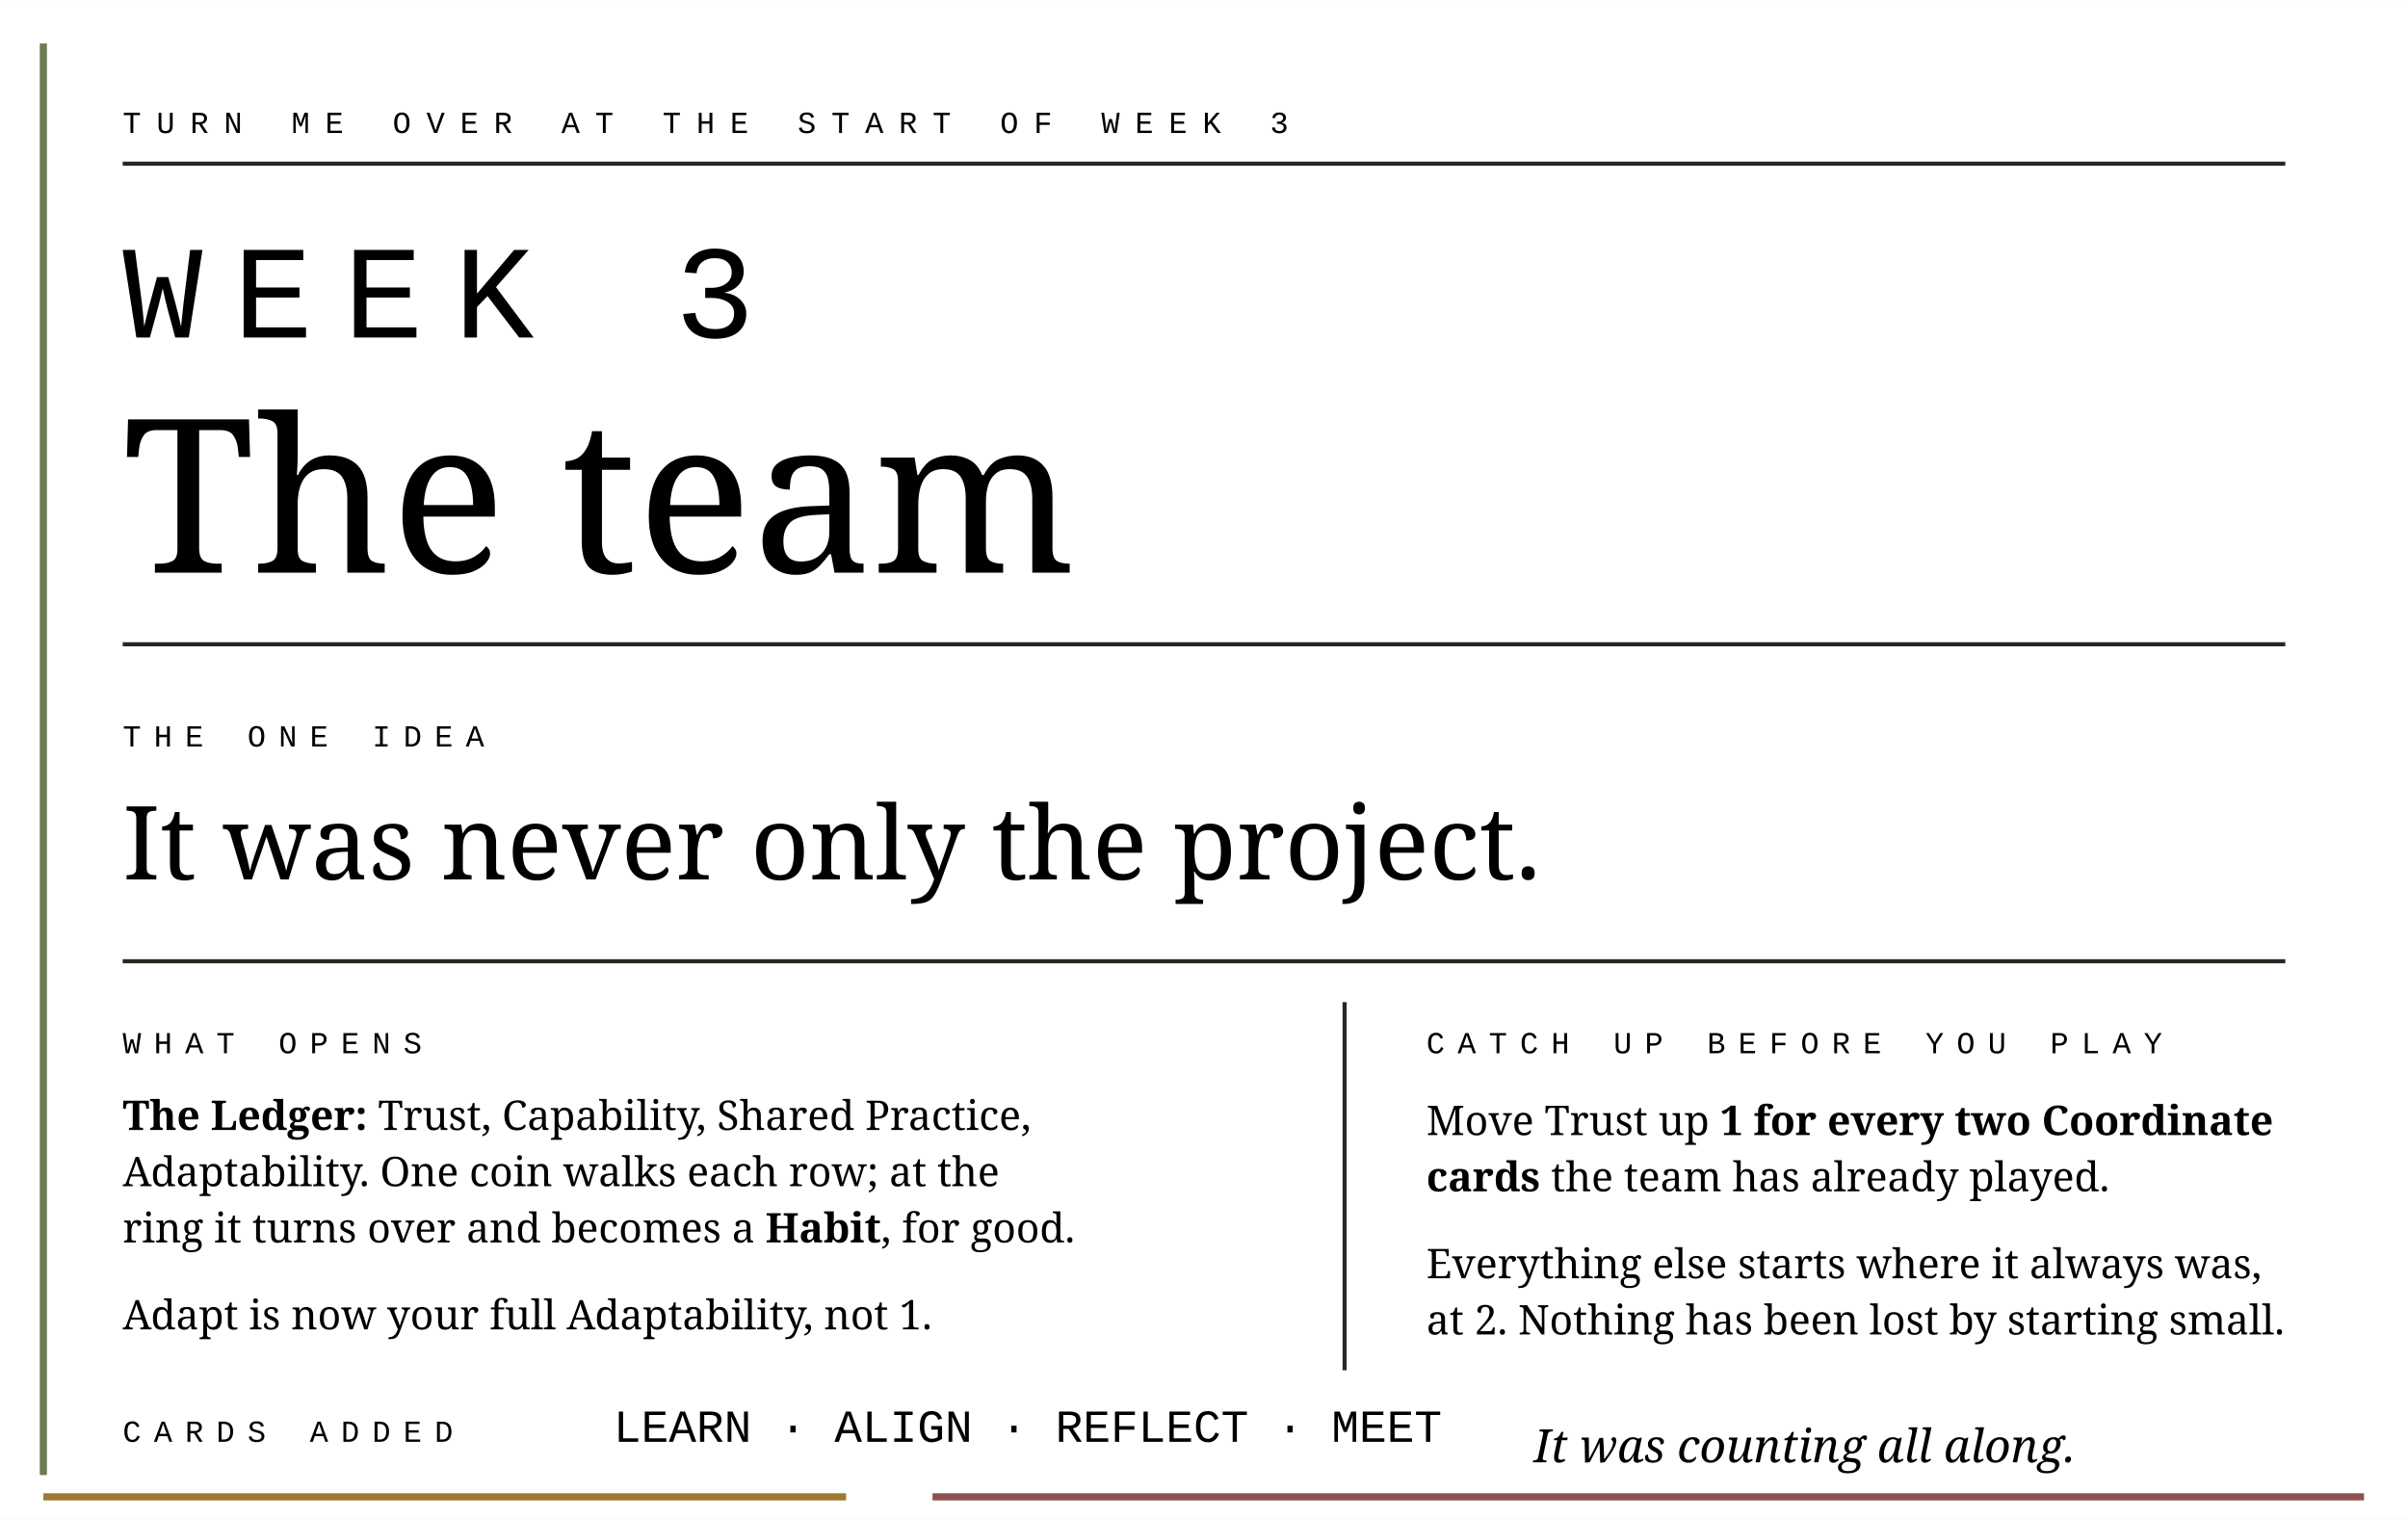
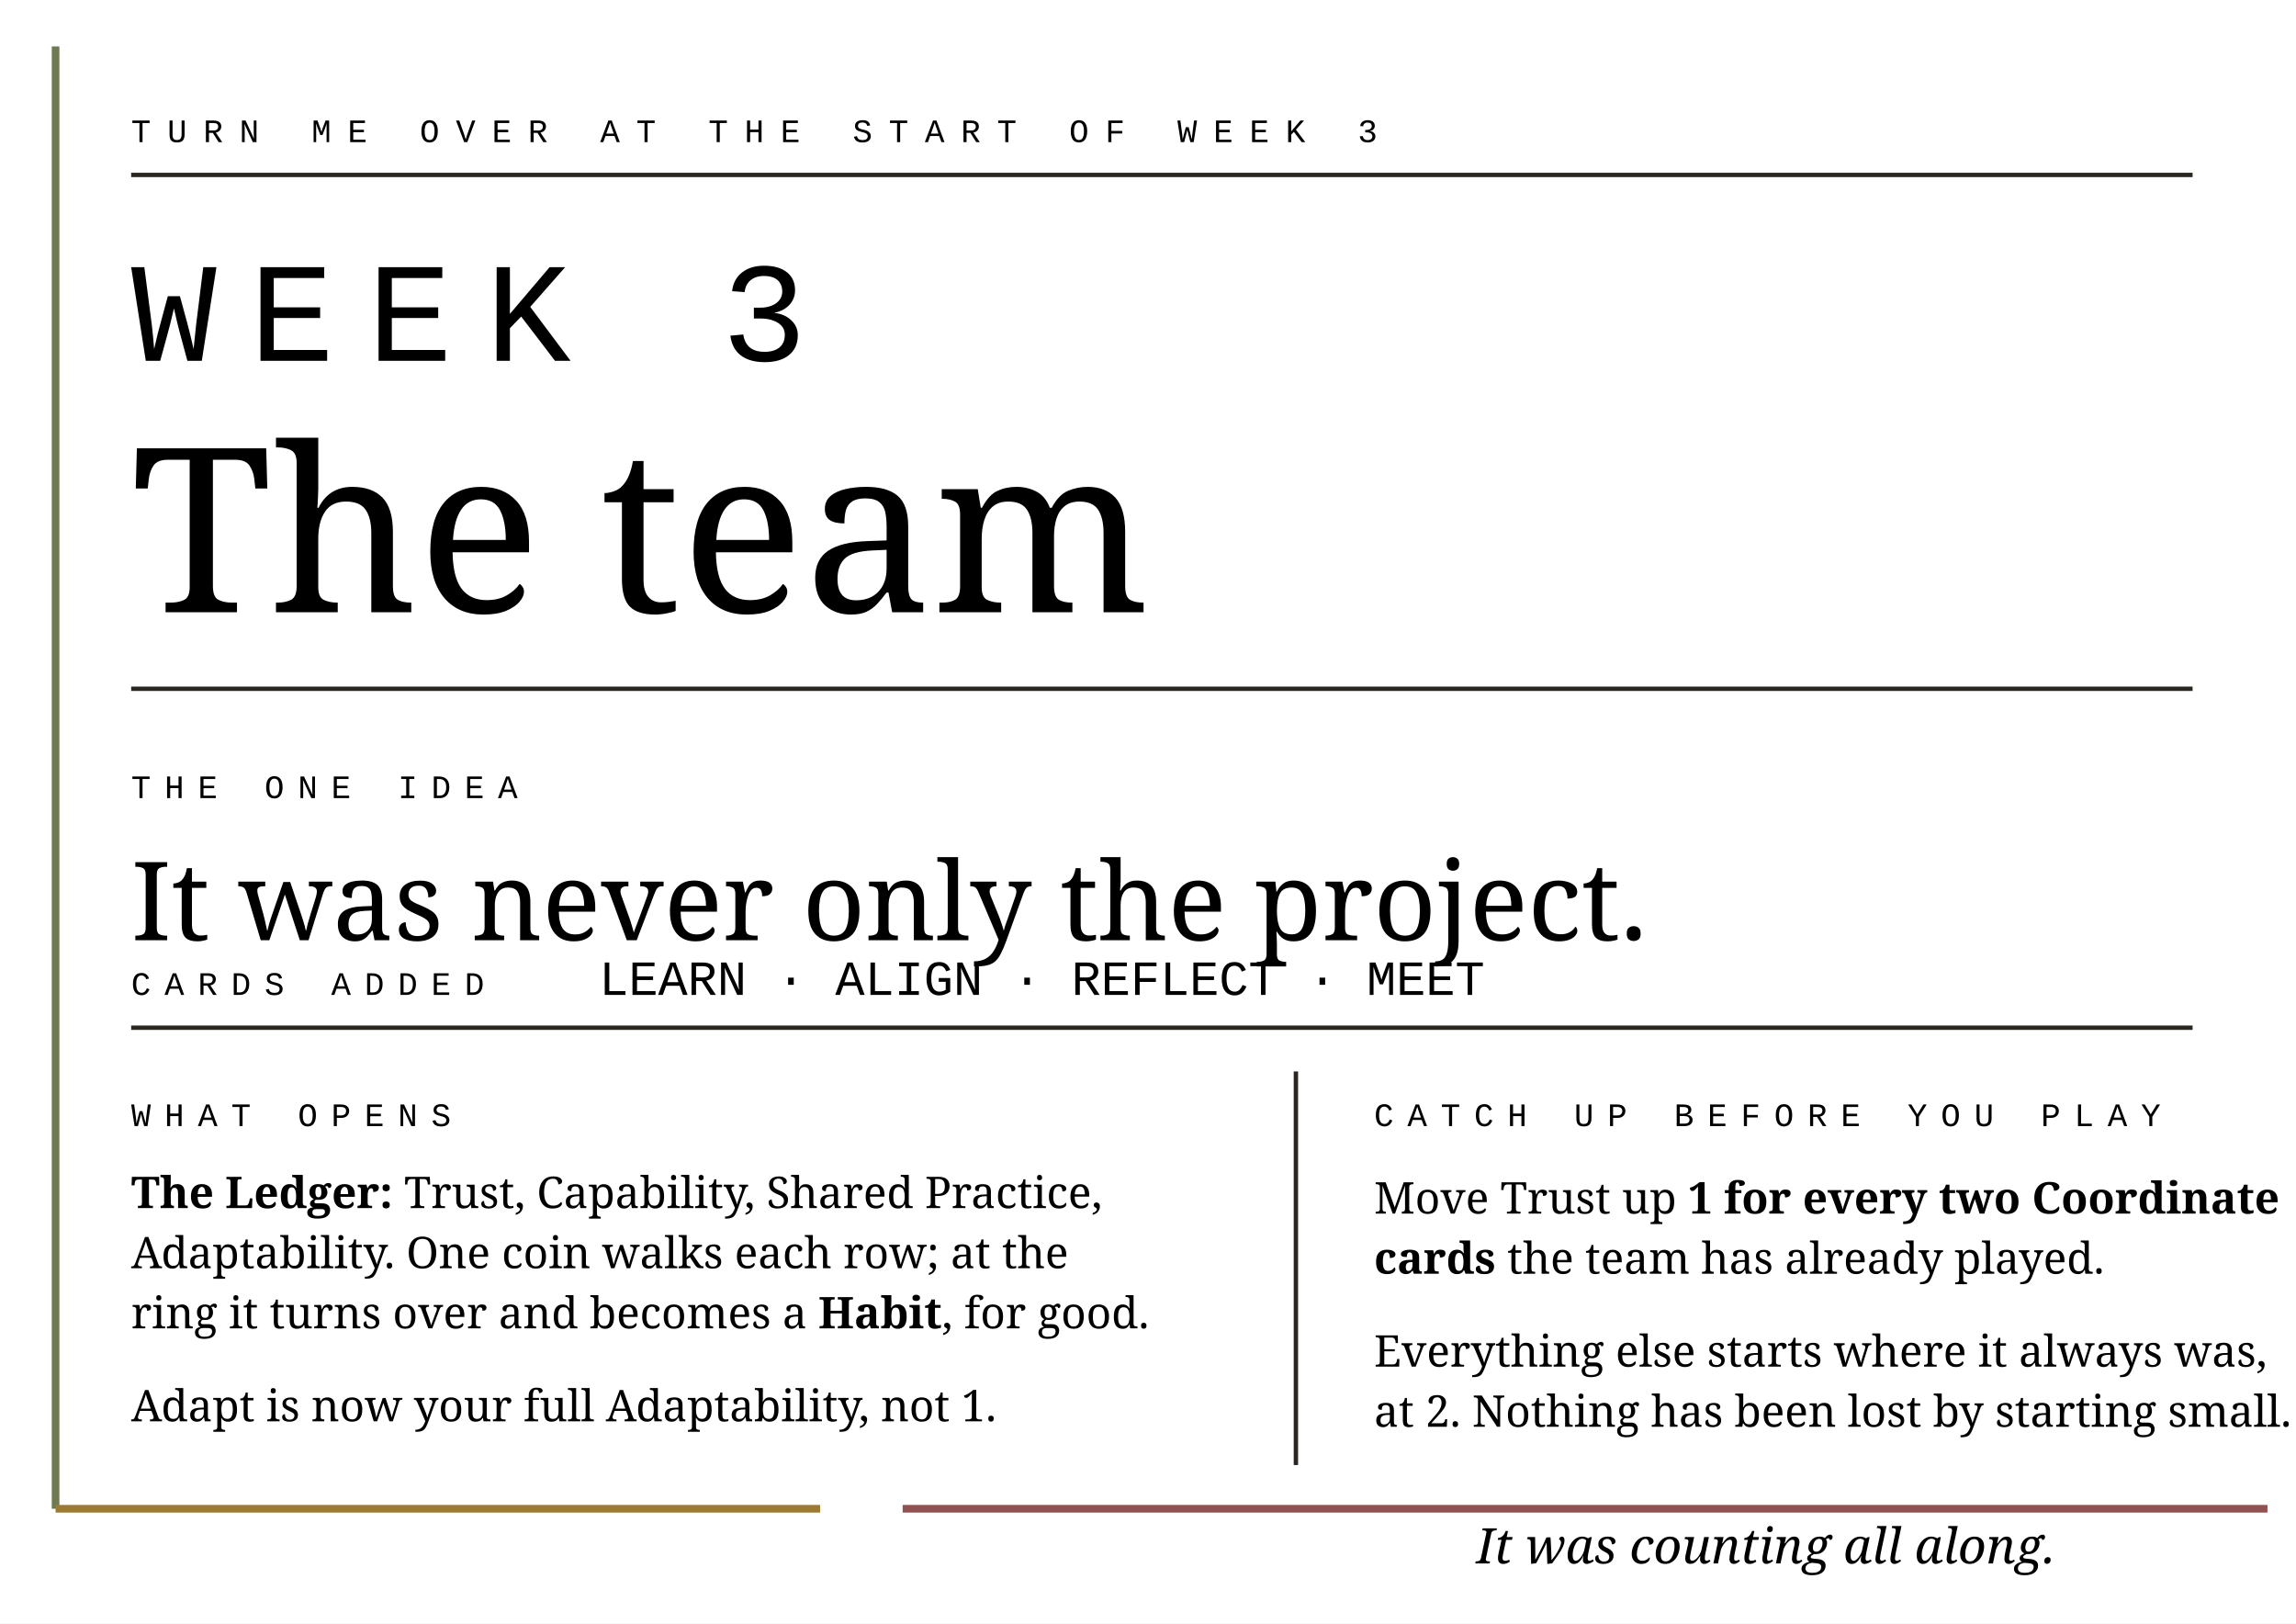
- <svg xmlns="http://www.w3.org/2000/svg" width="333mm" height="210mm" viewBox="0 0 471 297">
+ <svg xmlns="http://www.w3.org/2000/svg" width="297mm" height="210mm" viewBox="0 0 297 210">
  <style>
  .s { font-family:"EB Garamond",Garamond,Georgia,serif; fill:#000000; }
  .m { font-family:"IBM Plex Mono","Courier New",monospace; fill:#000000; }
  .h { fill:none; stroke:#2A2620; stroke-width:.8; }
  .q { fill:#000000; }
</style>
-   <rect width="471" height="297" fill="#FFFFFF" />
-   <text x="24" y="26" class="m q" font-size="6" letter-spacing="3">TURN ME OVER AT THE START OF WEEK 3</text>
-   <line x1="24" y1="32" x2="447" y2="32" class="h" />
-   <text x="24" y="66" class="m" font-size="26" letter-spacing="6">WEEK 3</text>
-   <text x="24" y="112" class="s" font-size="42">The team</text>
-   <line x1="24" y1="126" x2="447" y2="126" class="h" stroke-width="1.2" />
-   <text x="24" y="146" class="m q" font-size="6" letter-spacing="2.5">THE ONE IDEA</text>
-   <text x="24" y="172" class="s" font-size="20">It was never only the project.</text>
-   <line x1="24" y1="188" x2="447" y2="188" class="h" stroke-width=".5" />
-   <text x="24" y="206" class="m q" font-size="6" letter-spacing="2.5">WHAT OPENS</text>
-   <text x="24" y="221" class="s" font-size="8">
-     <tspan font-weight="bold">The Ledger:</tspan> Trust, Capability, Shared Practice,</text>
-   <text x="24" y="232" class="s" font-size="8">Adaptability. One coin walks each row; at the</text>
-   <text x="24" y="243" class="s" font-size="8">ring it turns over and becomes a <tspan font-weight="bold">Habit</tspan>, for good.</text>
-   <text x="24" y="260" class="s" font-size="8">Adapt is now your full Adaptability, not 1.</text>
-   <text x="24" y="282" class="m q" font-size="6" letter-spacing="2.5">CARDS ADDED</text>
-   <text x="120" y="282" class="m" font-size="9">LEARN · ALIGN · REFLECT · MEET</text>
-   <line x1="263" y1="196" x2="263" y2="268" class="h" stroke-width=".4" />
-   <text x="279" y="206" class="m" font-size="6" letter-spacing="2.5">CATCH UP BEFORE YOU PLAY</text>
-   <text x="279" y="222" class="s" font-size="8">Move Trust up <tspan font-weight="bold">1 for every two Coordinate</tspan>
-   </text>
-   <text x="279" y="233" class="s" font-size="8">
-     <tspan font-weight="bold">cards</tspan> the team has already played.</text>
-   <text x="279" y="250" class="s" font-size="8">Everything else starts where it always was,</text>
-   <text x="279" y="261" class="s" font-size="8">at 2. Nothing has been lost by starting small.</text>
-   <text x="300" y="286" class="s" font-size="9" font-style="italic">It was counting all along.</text>
-   <line x1="8.48" y1="8.49" x2="8.48" y2="288.5" stroke="#6E7A54" stroke-width="1.4" />
-   <line x1="8.48" y1="292.76" x2="165.5" y2="292.76" stroke="#9C7A32" stroke-width="1.4" />
-   <line x1="182.4" y1="292.76" x2="462.4" y2="292.76" stroke="#905151" stroke-width="1.4" />
+   <g transform="scale(0.7070064)">
+     <rect width="471" height="297" fill="#FFFFFF" />
+     <text x="24" y="26" class="m q" font-size="6" letter-spacing="3">TURN ME OVER AT THE START OF WEEK 3</text>
+     <line x1="24" y1="32" x2="401.16" y2="32" class="h" />
+     <text x="24" y="66" class="m" font-size="26" letter-spacing="6">WEEK 3</text>
+     <text x="24" y="112" class="s" font-size="42">The team</text>
+     <line x1="24" y1="126" x2="401.16" y2="126" class="h" stroke-width="1.2" />
+     <text x="24" y="146" class="m q" font-size="6" letter-spacing="2.5">THE ONE IDEA</text>
+     <text x="24" y="172" class="s" font-size="20">It was never only the project.</text>
+     <text x="24" y="182" class="m q" font-size="6" letter-spacing="2.5">CARDS ADDED</text>
+     <text x="109.6" y="182" class="m" font-size="9">LEARN · ALIGN · REFLECT · MEET</text>
+     <line x1="24" y1="188" x2="401.16" y2="188" class="h" stroke-width=".5" />
+     <text x="24" y="206" class="m q" font-size="6" letter-spacing="2.5">WHAT OPENS</text>
+     <text x="24" y="221" class="s" font-size="8">
+       <tspan font-weight="bold">The Ledger:</tspan> Trust, Capability, Shared Practice,</text>
+     <text x="24" y="232" class="s" font-size="8">Adaptability. One coin walks each row; at the</text>
+     <text x="24" y="243" class="s" font-size="8">ring it turns over and becomes a <tspan font-weight="bold">Habit</tspan>, for good.</text>
+     <text x="24" y="260" class="s" font-size="8">Adapt is now your full Adaptability, not 1.</text>
+     <line x1="237.1" y1="196" x2="237.1" y2="268" class="h" stroke-width=".4" />
+     <text x="251.4" y="206" class="m" font-size="6" letter-spacing="2.5">CATCH UP BEFORE YOU PLAY</text>
+     <text x="251.4" y="222" class="s" font-size="8">Move Trust up <tspan font-weight="bold">1 for every two Coordinate</tspan>
+     </text>
+     <text x="251.4" y="233" class="s" font-size="8">
+       <tspan font-weight="bold">cards</tspan> the team has already played.</text>
+     <text x="251.4" y="250" class="s" font-size="8">Everything else starts where it always was,</text>
+     <text x="251.4" y="261" class="s" font-size="8">at 2. Nothing has been lost by starting small.</text>
+     <text x="270.1" y="286" class="s" font-size="9" font-style="italic">It was counting all along.</text>
+     <line x1="10.17" y1="8.49" x2="10.17" y2="276" stroke="#6E7A54" stroke-width="1.4" />
+     <line x1="10.17" y1="276" x2="150.05" y2="276" stroke="#9C7A32" stroke-width="1.4" />
+     <line x1="165.15" y1="276" x2="414.86" y2="276" stroke="#905151" stroke-width="1.4" />
+   </g>
</svg>
